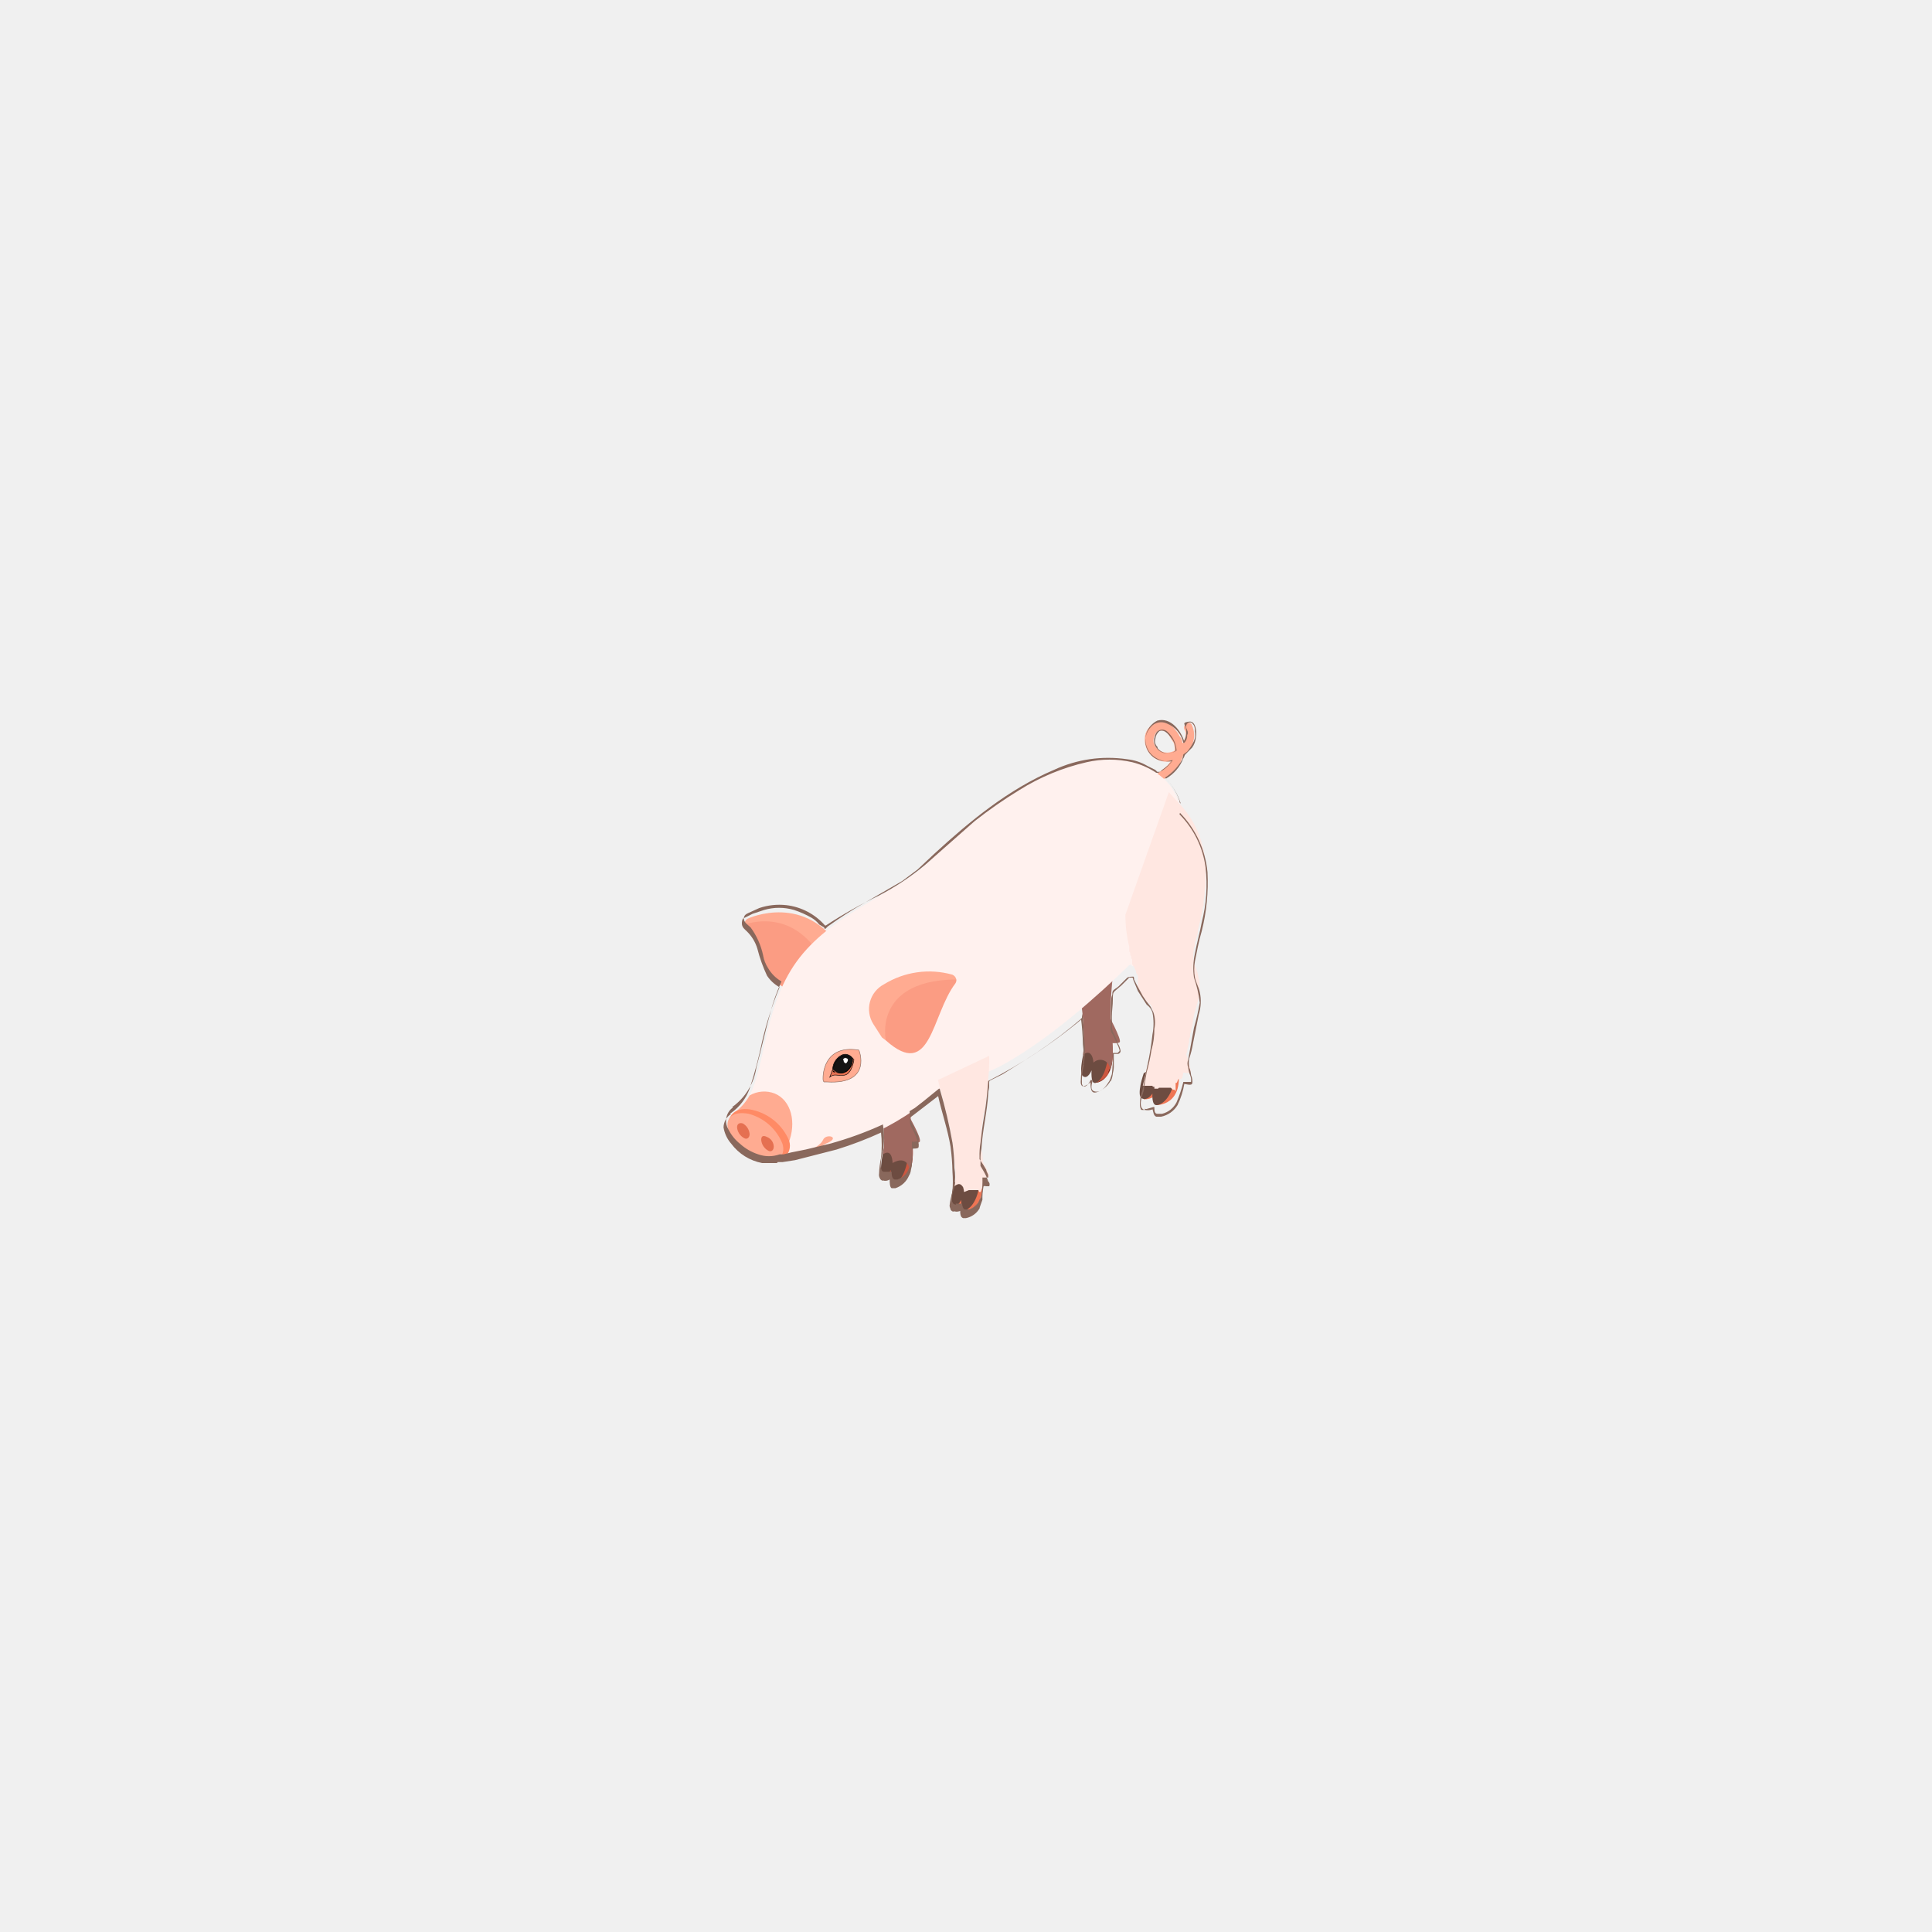
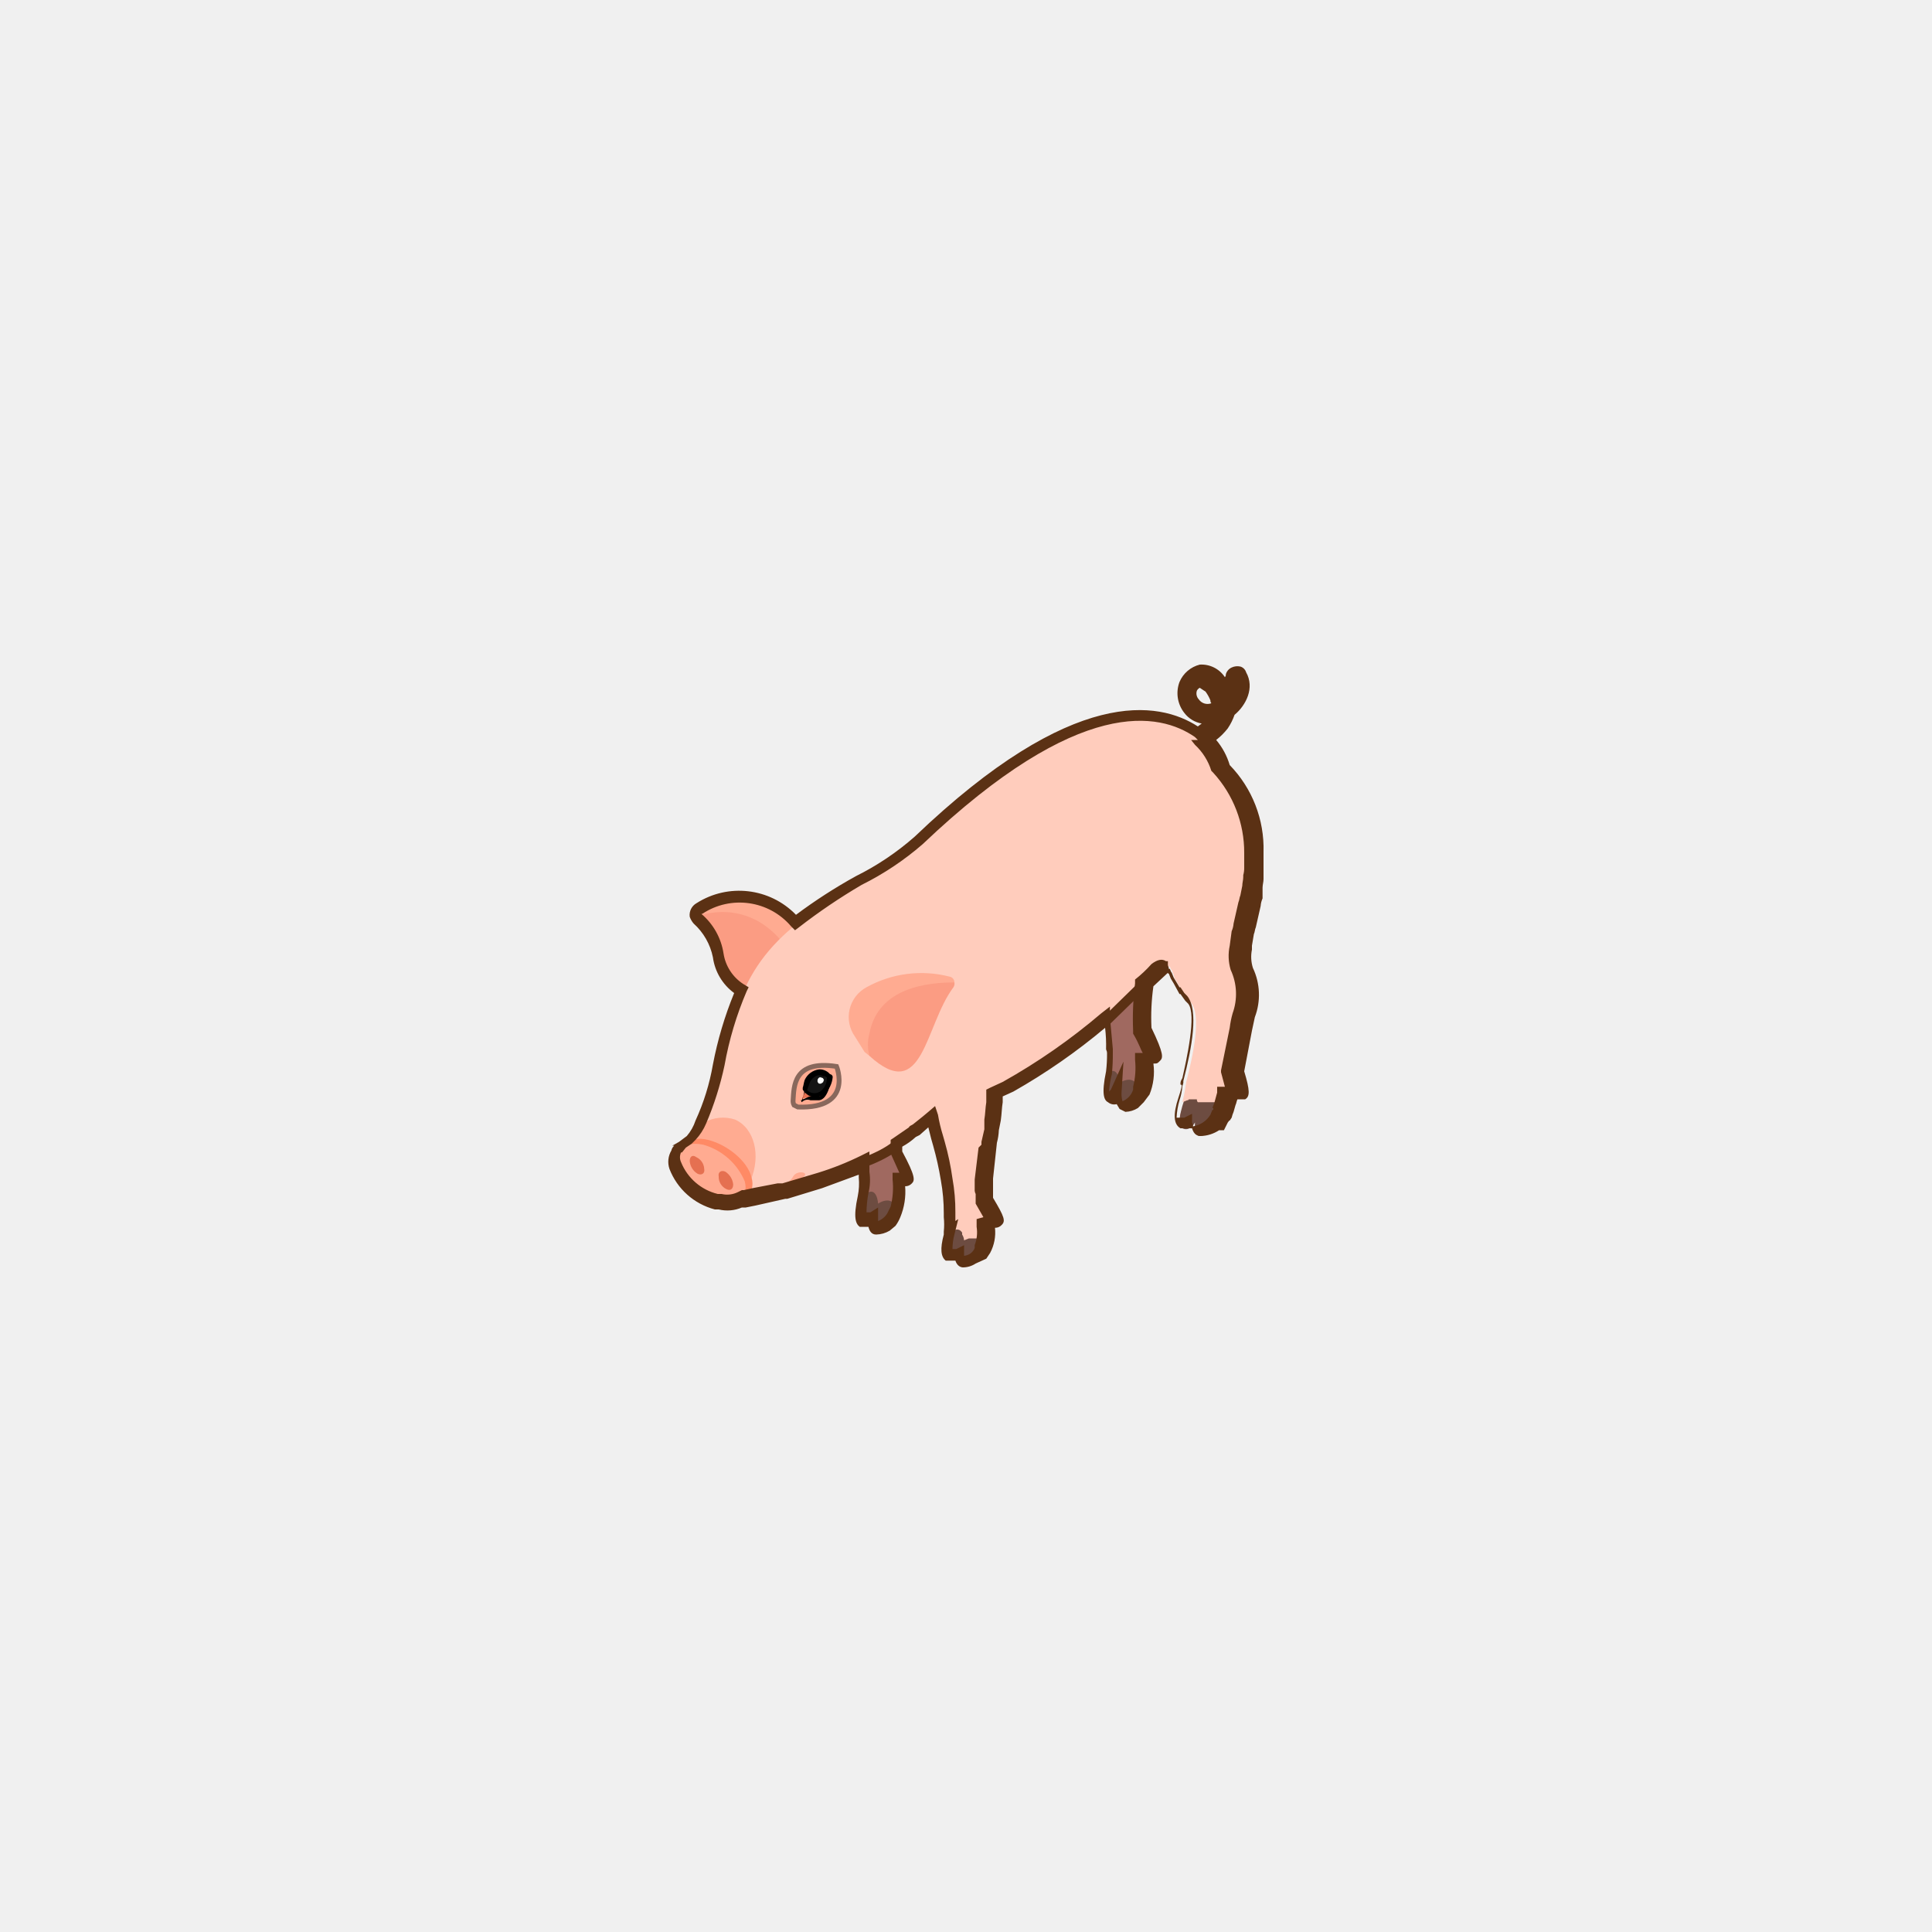
<svg xmlns="http://www.w3.org/2000/svg" viewBox="0 0 200 200">
  <defs>
-     <style>.cls-1{isolation:isolate;}.cls-2{fill:#cc5740;}.cls-3{fill:#a06960;}.cls-4{fill:#6d4c41;}.cls-11,.cls-5{fill:#ffab91;}.cls-6{fill:#fbe9e7;mix-blend-mode:multiply;}.cls-7{fill:#ef7554;}.cls-8{fill:#ffe7e1;}.cls-9{fill:#fff1ee;}.cls-10{fill:#ff8a65;}.cls-11{stroke:#89685c;}.cls-11,.cls-13,.cls-15{stroke-miterlimit:10;stroke-width:0.05px;}.cls-12,.cls-13{fill:#e57051;}.cls-13,.cls-15{stroke:#000;}.cls-14{fill:#141414;}.cls-15{fill:#fff;}.cls-16{fill:#89685c;}</style>
+     <style>.cls-1{isolation:isolate;}.cls-2{fill:#cc5740;}.cls-3{fill:#a06960;}.cls-4{fill:#6d4c41;}.cls-11,.cls-5{fill:#ffab91;}.cls-6{fill:#fbe9e7;mix-blend-mode:multiply;}.cls-7{fill:#ef7554;}.cls-8{fill:#ffe7e1;}.cls-9{fill:#ffccbc;}.cls-10{fill:#ff8a65;}.cls-11{stroke:#89685c;stroke-width:0.5px;}.cls-11,.cls-14,.cls-16{stroke-miterlimit:10;}.cls-12{fill:#e57051;}.cls-13{fill:#141414;}.cls-14{fill:#fff;stroke:#000;stroke-width:0.05px;}.cls-15{fill:#5b3114;}.cls-16{fill:none;stroke:#5b3114;}</style>
  </defs>
  <g class="cls-1">
    <g id="Pig_01">
-       <path class="cls-2" d="M91.6,121.8s.9.1,1.4-1.2S91.2,119,91.6,121.8Z" />
-       <path d="M91.6,121.8l.7-.2a1.6,1.6,0,0,0,.6-.8,1.4,1.4,0,0,0,.2-.6c-.1-.3-.2-.5-.5-.6a.9.9,0,0,0-.8.4,2.5,2.5,0,0,0-.3,1.5.4.4,0,0,0,.1.3h0a2.5,2.5,0,0,1,.2-1.7.9.9,0,0,1,.7-.5.5.5,0,0,1,.5.5c.1.1,0,.3,0,.5a2.2,2.2,0,0,1-.5.8l-.6.3Z" />
-       <path class="cls-3" d="M93.7,118.2s1.2.3,1.5,0-1.3-3-1.3-3Z" />
-       <path class="cls-2" d="M92.6,122.4s2.4.1,1.8-4.4S92.6,122.4,92.6,122.4Z" />
-       <path d="M92.6,122.4c.4.1.9-.3,1.2-.6a3.1,3.1,0,0,0,.6-1.6,8.2,8.2,0,0,0-.1-2.7c0-.2-.1-.7-.3-.8s-.3.3-.4.4l-.3,1.3a8.5,8.5,0,0,0-.4,1.7l-.3,2.3h0a24.4,24.4,0,0,1,.9-4.7,1.4,1.4,0,0,1,.3-.9c.2-.2.4.2.4.4a5.8,5.8,0,0,1,.2,2.3,4.5,4.5,0,0,1-.4,2,1.7,1.7,0,0,1-1.4.9Z" />
-       <path class="cls-4" d="M91.5,118.9s-.6,2.5-.1,2.8.8-.6.8-.6,0,1.3.4,1.3,1.2-.6,1.5-3.3S91.5,118.9,91.5,118.9Z" />
-       <path class="cls-3" d="M94.9,100.7l-5.6,2c.2,6.4,2,8.2,2.2,14.8a7.5,7.5,0,0,1-.1,2c1-.7,1,.9,1,.9s1.5-1,1.8.8c0,0,.6-1,.1-4.5a33.4,33.4,0,0,1,.5-7.3A33.4,33.4,0,0,0,94.9,100.7Z" />
-       <path class="cls-3" d="M114.4,107.9s1.2.2,1.5,0-1.3-3.1-1.3-3.1Z" />
-       <path class="cls-2" d="M113.3,112.1s2.4.1,1.8-4.4S113.3,112.1,113.3,112.1Z" />
-       <path d="M113.3,112.1a1.5,1.5,0,0,0,1.2-.7,2.8,2.8,0,0,0,.6-1.5,8.1,8.1,0,0,0-.1-2.7c0-.2-.1-.8-.3-.8s-.3.3-.4.4L114,108a10.5,10.5,0,0,0-.4,1.7l-.3,2.4h0a27,27,0,0,1,.9-4.8,1.3,1.3,0,0,1,.3-.8c.2-.2.4.2.4.3a9.9,9.9,0,0,1,.3,2.4,5.9,5.9,0,0,1-.5,1.9,1.8,1.8,0,0,1-1.4,1Z" />
-       <path class="cls-4" d="M112.3,108.5s-.7,2.5-.2,2.9.9-.6.9-.6-.1,1.3.3,1.3,1.2-.6,1.5-3.3S112.3,108.5,112.3,108.5Z" />
-       <path class="cls-3" d="M115.7,90.3l-5.7,2c.2,6.4,2,8.2,2.2,14.9a7.5,7.5,0,0,1-.1,2c1-.8,1.1.8,1.1.8a1,1,0,0,1,1.7.8s.6-1,.1-4.5a32.2,32.2,0,0,1,.5-7.2A37.1,37.1,0,0,0,115.7,90.3Z" />
-       <path class="cls-5" d="M87.1,98.3l-1.3,2.6-1.3,2.7c-7.6-2.3-3.9-4.5-7.2-7.6l-.2-.3c-.1-.2.1-.5.3-.6S83.4,92.4,87.1,98.3Z" />
-       <path class="cls-6" d="M85.8,100.9l-1.3,2.7c-7.6-2.3-3.9-4.5-7.2-7.6l-.2-.3c1.2-.4,5.3-1.3,8.1,3.7A7.7,7.7,0,0,1,85.8,100.9Z" />
-       <path class="cls-7" d="M98.9,124.8a1.5,1.5,0,0,0,1.4-1C100.7,122.7,98.5,122.5,98.9,124.8Z" />
-       <path d="M98.9,124.8l.7-.2a1.3,1.3,0,0,0,.6-.7.4.4,0,0,0,.1-.5.4.4,0,0,0-.4-.4,1.1,1.1,0,0,0-.8.3,1.7,1.7,0,0,0-.3,1.2.4.4,0,0,0,.1.3h0a1.7,1.7,0,0,1,.2-1.4.8.8,0,0,1,.7-.4.5.5,0,0,1,.5.4v.4l-.5.7a1.6,1.6,0,0,1-.9.3Z" />
-       <path class="cls-8" d="M101,121.9s1.2.1,1.4-.1-1.2-2.4-1.2-2.4Z" />
-       <path class="cls-7" d="M99.8,125.3s2.4.1,1.8-3.6S99.8,125.3,99.8,125.3Z" />
-       <path d="M99.8,125.3a1.7,1.7,0,0,0,1.2-.5c.9-.8.8-2.3.6-3.4s-.1-.6-.3-.7-.3.1-.4.2a4.2,4.2,0,0,0-.4,1l-.3,1.4c-.1.7-.3,1.3-.4,2h.1a7.7,7.7,0,0,1,.2-1.5l.6-2.4c.1-.2.2-.6.4-.7s.3.3.4.4a6.5,6.5,0,0,1,.2,2,2.7,2.7,0,0,1-.5,1.5,1.7,1.7,0,0,1-1.4.7Z" />
-       <path class="cls-5" d="M123.4,75.1c-.1-.3-.3-.3-.6-.2a.5.5,0,0,0-.2.6c.3.4.1.9-.1,1.4h-.1a1.1,1.1,0,0,0-.3-.7,2.1,2.1,0,0,0-.4-.6,1.9,1.9,0,0,0-1.7-.9,1.9,1.9,0,0,0-1.4,1.2A2.3,2.3,0,0,0,119,78a2.2,2.2,0,0,0,2.2.8l-.3.4a7.9,7.9,0,0,1-3,1.8.7.7,0,0,0-.3.6.5.5,0,0,0,.5.3h.1a9.8,9.8,0,0,0,3.7-2.5,3.1,3.1,0,0,0,.5-1c0-.1,0-.1.1-.2A2.5,2.5,0,0,0,123.4,75.1Zm-3.7,2.3a1.1,1.1,0,0,1-.2-1.2c.1-.3.3-.6.6-.6h.1a1,1,0,0,1,.8.5l.5.8a2.2,2.2,0,0,1,.1.8A1.5,1.5,0,0,1,119.7,77.4Z" />
-       <path class="cls-4" d="M98.8,122.4s-.6,2-.1,2.3.8-.5.8-.5,0,1.1.3,1.1,1.3-.5,1.6-2.7S98.8,122.4,98.8,122.4Z" />
-       <path class="cls-9" d="M121.7,93c-1.4,4.2-4.3,7.3-4.5,7s-.4,0-.6.2c-2.7,2.6-7.9,7.4-13.1,10.2l-1.3.6-1.7.7c-2.1.8-1.6-.1-2.9.9l-.3.3-.8.6-.6.5-.3.2a26.9,26.9,0,0,1-7.9,4.2l-3.1.8-3.3.7h-.4l-.2-.2L76,115.2a5.7,5.7,0,0,0,1.6-1.8c1.7-3.3,1.5-9.6,5.2-14.3s9.9-6.6,13.3-9.8c16.2-15.7,22.9-9.8,24-9a5.6,5.6,0,0,1,2,3A19.1,19.1,0,0,1,121.7,93Z" />
-       <path class="cls-5" d="M85.7,118.3a2.1,2.1,0,0,0-1.1.9l-3.3.7c2-.4,3.6-1.2,3.9-1.9S87,117.7,85.7,118.3Z" />
-       <path class="cls-5" d="M81.6,118.4l-.9,1.4L76,115.2a5.7,5.7,0,0,0,1.6-1.8,3,3,0,0,1,2.6-.2C81.9,113.9,82.5,116.2,81.6,118.4Z" />
-       <path class="cls-10" d="M81.7,118.1c.4,1.4-.9,2.5-2.5,2.1a5.4,5.4,0,0,1-3.7-3.3c-.4-1.5.8-2.4,2.4-2A5.4,5.4,0,0,1,81.7,118.1Z" />
-       <path class="cls-5" d="M81,118.4c.4,1.3-.6,2.1-2.1,1.7a5.2,5.2,0,0,1-3.5-3.1c-.4-1.3.5-2,2.1-1.7A5.2,5.2,0,0,1,81,118.4Z" />
-       <path class="cls-11" d="M85.6,112h-.3c-.1-.1-.1-.2-.1-.4s0-3.5,3.7-2.9C88.9,108.6,90.4,112.3,85.6,112Z" />
-       <path class="cls-12" d="M77.6,117.4c0,.4-.3.6-.6.4a1.4,1.4,0,0,1-.7-1.1c0-.4.3-.5.6-.4A1.4,1.4,0,0,1,77.6,117.4Z" />
-       <path class="cls-12" d="M80.1,118.7c0,.4-.3.6-.6.4a1.4,1.4,0,0,1-.7-1.1q0-.6.6-.3A1.1,1.1,0,0,1,80.1,118.7Z" />
-       <path class="cls-13" d="M88.4,109.7s-.2,1.5-1,1.6-1-.2-1.5.2l.3-.8a1.7,1.7,0,0,1,.8-1.4C87.6,108.9,88.1,109.3,88.4,109.7Z" />
-       <path class="cls-14" d="M88.3,109.6c-.1.8-.5,1.4-1.1,1.5a1.3,1.3,0,0,1-1-.4,1.7,1.7,0,0,1,.8-1.4A.9.9,0,0,1,88.3,109.6Z" />
-       <path d="M88.3,109.6a2.2,2.2,0,0,1-.5,1.1,1.1,1.1,0,0,1-1.1.3h-.4c-.1-.1-.1-.1-.1-.2s.1-.3.2-.5a1.2,1.2,0,0,1,.9-.9,1,1,0,0,1,1,.4h0a1.1,1.1,0,0,0-.9-.5,1.3,1.3,0,0,0-1,.9,1.4,1.4,0,0,0-.2.6h0l.3.2a1.3,1.3,0,0,0,1.2-.1,1.6,1.6,0,0,0,.6-1.3Z" />
-       <path class="cls-15" d="M87.8,109.7a.5.5,0,0,1-.2.4.3.3,0,0,1-.3-.3c-.1-.1,0-.3.2-.3S87.8,109.6,87.8,109.7Z" />
-       <path class="cls-5" d="M99,101.4a.6.6,0,0,1-.1.4c-2.5,3.3-2.5,10.1-7.2,5.9l-.4-.3-.9-1.4a2.9,2.9,0,0,1,1.1-4.1,8.9,8.9,0,0,1,7.1-1A.7.7,0,0,1,99,101.4Z" />
-       <path class="cls-6" d="M99,101.4a.6.6,0,0,1-.1.4c-2.5,3.3-2.5,10.1-7.2,5.9a6,6,0,0,1,0-1.9C92.5,101.8,96.9,101.4,99,101.4Z" />
-       <path class="cls-8" d="M102.4,109.3a20.1,20.1,0,0,1-.1,2.4,7.6,7.6,0,0,1-.1,1.5v.2h0a.4.4,0,0,0-.1.3v.3c-.1.3-.1.7-.2,1v.2h-.1v.5c-.1.1-.1.2-.1.4a.9.9,0,0,1-.1.5h0v.2h0v.8h0v.5h0v.6h0v.2h0v.3a.4.4,0,0,1,.1.3c0,.5.1.8.1,1.1v.6h0v.2a3.1,3.1,0,0,1-.3,2h-.1c-.1-.1-.1-.1-.1-.2h-1l-.5.2a1.8,1.8,0,0,0-.1-.5h0c-.2-.3-.4-.5-.9-.1h0a5.4,5.4,0,0,0,.1-1.7c-.1-1.1-.2-2-.3-2.8a20.5,20.5,0,0,0-.7-3.1c-.2-1.1-.5-2.2-.8-3.4" />
-       <path class="cls-7" d="M118.4,113.8a1.9,1.9,0,0,0,1.8-1.1C120.8,111.4,117.9,111.2,118.4,113.8Z" />
-       <path class="cls-8" d="M121.5,110.8a6.5,6.5,0,0,0,1.7.3c.3-.2-.8-3.1-.8-3.1Z" />
-       <path class="cls-7" d="M119.7,114.4s3,.1,2.2-4.1S119.7,114.4,119.7,114.4Z" />
-       <path class="cls-4" d="M118.4,111.1s-.8,2.3-.2,2.6,1.1-.5,1.1-.5-.1,1.2.4,1.2,1.6-.6,2-3.1S118.4,111.1,118.4,111.1Z" />
-       <path class="cls-8" d="M121,82l.8.9a10,10,0,0,1,3,7.5v.5h0v.8c0,.2-.1.4-.1.6v.2c0,.3-.1.5-.1.8h0v.4a.3.3,0,0,1-.1.2v.2c0,.2-.1.4-.1.6a.8.8,0,0,0-.1.4l-.3,1.2v.2a6.4,6.4,0,0,1-.2.7h0a.4.4,0,0,1-.1.3h0V98h-.1v.2a3.5,3.5,0,0,0,.1,1.8,5.5,5.5,0,0,1,.2,4h0l-.3,1.1h0c-.1.4-.1.8-.2,1.2a.9.9,0,0,0-.1.5c0,.1-.1.1-.1.2v.3c0,.1-.1.2-.1.3v.3c-.1.2-.1.5-.2.8v.2a.4.4,0,0,0-.1.3c-.1.3-.1.7-.2,1v.3c-.1.4-.1.7-.2,1s-.1.1-.1.2H122c-.1.1-.1.3-.2.4h-.1V113h0c0-.1-.1-.1-.1-.2h-.2l-.2-.2h-1.1c-.1,0-.2,0-.2.1h-.4v-.2h-.1a.1.1,0,0,1-.1-.1h-1l.4-1.7c.5-2.2,1.2-5.7.4-6.7l-.2-.2h-.1l-.3-.5h-.1a4.1,4.1,0,0,1-.5-.9c0-.1-.1-.1-.1-.2V101l-.2-.3v-.2c-.1-.1-.1-.2-.2-.4h0l-.2-.3v-.4h0c0-.1,0-.1-.1-.2v-.2h0a.4.4,0,0,1-.1-.3c0-.1,0-.1-.1-.2V98h0a13.5,13.5,0,0,1-.4-3.3" />
-       <path class="cls-16" d="M122.2,83.1a6.4,6.4,0,0,0-1.5-2.5h0a4.1,4.1,0,0,0,1.8-2.1c.1-.1.1-.3.2-.4l.2-.2.5-.5a2.1,2.1,0,0,0,.4-1.1c.1-.5,0-1.7-.7-1.6s-.5.2-.4.5.1.4.1.7a1.6,1.6,0,0,1-.3.9h.1c-.3-1.1-1.4-2.6-2.8-2.2a2.2,2.2,0,0,0-.6,3.5,2.6,2.6,0,0,0,2.2.7h-.1a4.3,4.3,0,0,1-1,.9l-.2.2h-.3l-.2-.2-.8-.4a5.2,5.2,0,0,0-2.1-.7,13.3,13.3,0,0,0-7.6,1.1c-4.7,2-8.7,5.3-12.4,8.7L95,90l-1.6,1.2-3.8,2.2a42.5,42.5,0,0,0-3.9,2.5l-.2.2c-.1.1-.1.1-.2-.1l-.5-.3A2.7,2.7,0,0,0,84,95a9.8,9.8,0,0,0-1.8-.8,5.5,5.5,0,0,0-3.1,0l-1.2.4-1,.5a1.1,1.1,0,0,0-.1.5c0,.4.3.6.5.8a4.2,4.2,0,0,1,1.1,1.8,15.7,15.7,0,0,0,1,2.8,3.7,3.7,0,0,0,1.3,1.2h0a36.5,36.5,0,0,0-1.8,5.6,44.3,44.3,0,0,1-1.3,4.9,5.3,5.3,0,0,1-1.9,2.5.1.1,0,0,0-.1.1h.1a1.7,1.7,0,0,0-.8,1.4,3.4,3.4,0,0,0,.8,1.7,5.2,5.2,0,0,0,3.2,2h1.4c.1,0,.2,0,.2-.1H81l1.3-.2,4.3-1.1a38,38,0,0,0,4.7-1.8h-.1a12.2,12.2,0,0,1,0,2.7h0a8.8,8.8,0,0,0-.2,1.6.7.7,0,0,0,.1.5c0,.1.3.3.3.2h0a.8.8,0,0,0,.7-.1h0c0,.3,0,.8.2.9h.4a2.3,2.3,0,0,0,1.4-1.3h0a1.4,1.4,0,0,0,.2-.6,3.1,3.1,0,0,0,.1-1v-.9c0-.2,0-.3.2-.3s.5,0,.5-.2a1.1,1.1,0,0,0-.2-.8,5.4,5.4,0,0,0-.5-1.1,1.4,1.4,0,0,1-.2-.6v-.5l.4-.3,2.6-2h-.1c.4,1.8,1,3.5,1.3,5.3a22.8,22.8,0,0,1,.2,2.6,13.3,13.3,0,0,1,0,2c-.1.1,0,.1,0,.1h0a7,7,0,0,0-.3,1.4c0,.2.1.3.1.4s.3.3.3.2h.1a.9.9,0,0,0,.7-.1h-.1c0,.3,0,.7.3.8h.3a2.1,2.1,0,0,0,1.4-1h-.1s.1.1.1,0,.2-.6.3-.9a6.2,6.2,0,0,1,.1-1.3c0-.2.2-.1.3-.1h.3a.4.4,0,0,0-.1-.5,5.4,5.4,0,0,0-.5-1.1l-.3-.5v-.6a4.9,4.9,0,0,1,.1-1.2c.1-1.9.6-3.8.7-5.7,0-.3.1-.5.1-.8v-.3c0-.2,0-.2.2-.3l1.2-.6,2.7-1.7a53.4,53.4,0,0,0,5.6-4.1h-.2a24.5,24.5,0,0,1,.2,2.7,7.4,7.4,0,0,1,0,2.1h0a5.9,5.9,0,0,0-.2,1.3c0,.3-.1.7.1.9s.9-.3,1.1-.6h-.2c0,.3-.1,1.3.4,1.3s1.4-.6,1.7-1.3h-.1a.1.1,0,0,0,.1.1,2.4,2.4,0,0,0,.2-.8,2.8,2.8,0,0,0,.1-.9v-1.1h.4a.3.3,0,0,0,.3-.3,1.9,1.9,0,0,0-.3-.8,6.1,6.1,0,0,0-.5-1.2,2.2,2.2,0,0,1-.1-.8v-.8c0-.6.1-1.1.1-1.7s0-.7.2-.9l.7-.6.5-.5.3-.3h.3c.1,0,.1.2.1.2l.5,1.2.9,1.4a1.6,1.6,0,0,1,.6.8,5.9,5.9,0,0,1,0,2.3,28.7,28.7,0,0,1-.5,3.1c-.2.8-.3,1.7-.5,2.5s0,.1.1.1h-.1a4,4,0,0,0-.3,1.5,1.1,1.1,0,0,0,.1.5.1.1,0,0,0,.1.1h.3a1.4,1.4,0,0,0,.9-.1h-.1c.1.3.1.7.4.8h.5a2.6,2.6,0,0,0,1.7-1.2h0a8.1,8.1,0,0,0,.7-2.2h-.1c.2,0,.8.2.9,0s0-.7-.1-.9a2.4,2.4,0,0,0-.2-.8,2.7,2.7,0,0,1,0-.9,9.4,9.4,0,0,0,.4-1.6l.6-3a4.5,4.5,0,0,0,.1-2.3c-.1-.5-.4-1-.5-1.5a4.9,4.9,0,0,1,0-1.7c.2-1,.4-2.1.7-3.1a20.7,20.7,0,0,0,.6-6.1,10.1,10.1,0,0,0-2.8-6.1c0-.1-.1,0-.1.1a9.6,9.6,0,0,1,2.7,5.5,15.7,15.7,0,0,1-.4,5.7c-.2,1.1-.5,2.1-.7,3.2a7,7,0,0,0-.1,2.5,12.2,12.2,0,0,1,.6,2.6,24.4,24.4,0,0,1-.6,2.6l-.6,3.3a1.1,1.1,0,0,0,0,.8,3.1,3.1,0,0,0,.2.8,1.5,1.5,0,0,1,.1.7h-.8a12.9,12.9,0,0,1-.7,2.1h0a2.3,2.3,0,0,1-1.5,1.2h-.5c-.3,0-.3-.4-.3-.7h-.1l-.7.2h-.1c-.1,0-.1-.1-.1.1h0c-.8-.2-.2-1.6-.1-2s0-.1-.1-.1h.1l.3-1.8a18.9,18.9,0,0,0,.5-2.3,7.8,7.8,0,0,0,.3-2.2,3.3,3.3,0,0,0-.1-1.7l-.3-.6a10.5,10.5,0,0,1-.8-1.1l-.6-1.1-.3-.6c0-.1,0-.3-.1-.3s-.4,0-.6.1l-.9.9c-.2.2-.5.3-.6.5s0,.3-.1.5-.1,1-.1,1.4v1.5c0,.2-.1.5,0,.7a.8.8,0,0,0,.2.4l.6,1.3c0,.1.1.2.1.4l-.2.2h-.5a16.2,16.2,0,0,1-.1,2.2l-.2.6h0c-.3.5-.8,1.3-1.5,1.2s-.3-.9-.3-1.2h-.2c-.1.3-.7,1.1-.9.4a6.2,6.2,0,0,1,.2-1.9.1.1,0,0,0-.1-.1h.1a13.4,13.4,0,0,0,.1-2c-.1-.9-.1-1.9-.2-2.8s-.1-.1-.1,0a48.4,48.4,0,0,1-9.7,6.5h0c-.1,1.2-.2,2.4-.4,3.5s-.3,2-.4,2.9a7.6,7.6,0,0,0-.1,1.5V120l.4.6.3.5c0,.2.2.4.2.6v.2h-.6a10.3,10.3,0,0,1-.1,1.8.8.8,0,0,1-.2.5h0a1.6,1.6,0,0,1-1.1,1h-.4c-.2,0-.3-.4-.3-.6h-.6c-.1,0-.1,0,0,.1h-.1c-.7-.1-.2-1.5-.1-1.8s0-.1-.1-.1h.1a6,6,0,0,0,0-1.9,21.1,21.1,0,0,0-.2-2.6,49,49,0,0,0-1.3-5.5c0-.1,0-.1-.1-.1l-1.6,1.3-.9.7-.5.3c-.1.1,0,.2,0,.3v.5c0,.1.1.2.1.3a3.6,3.6,0,0,1,.4.9,2,2,0,0,1,.4.8v.2c-.1.2-.5.2-.6.2h-.1a17.7,17.7,0,0,1-.1,2.3c-.1.1-.1.4-.2.5h.1a.1.1,0,0,0-.1-.1,1.8,1.8,0,0,1-1.2,1.2h-.3c-.3-.1-.3-.6-.3-.8h-.8c-.6,0-.2-1.8-.1-2.1h0a8.8,8.8,0,0,0,0-2.8h0a36.2,36.2,0,0,1-5.5,2l-2.5.6-1.5.3-.8.2h-.4a3.3,3.3,0,0,1-2.2,0,5.2,5.2,0,0,1-1.9-1.1,4.4,4.4,0,0,1-1.2-1.5,1.7,1.7,0,0,1,.4-2.2c.1,0,.1,0,0-.1h0a6.1,6.1,0,0,0,2.5-4.1c.5-1.8.9-3.7,1.4-5.5a19.6,19.6,0,0,1,1.2-3.4h0a3.8,3.8,0,0,1-1.4-1.4,3.5,3.5,0,0,1-.5-1.3,7.6,7.6,0,0,0-1.3-2.9c-.2-.2-.7-.5-.7-.9s.3-.5.5-.6l1.1-.5a6.5,6.5,0,0,1,2.8-.3,6.3,6.3,0,0,1,4,2.1h.1A48.3,48.3,0,0,1,91,92.7a26.7,26.7,0,0,0,4.8-3.2l5.1-4.5a47.3,47.3,0,0,1,4.6-3.2,22.6,22.6,0,0,1,7-2.9,10.6,10.6,0,0,1,4.7,0,8,8,0,0,1,2.5,1.1h.2a3.7,3.7,0,0,0,1.5-1.3h-.1a2.1,2.1,0,0,1-2.2-3.4,1.4,1.4,0,0,1,1.7-.4,2.8,2.8,0,0,1,1.7,2h.1a1.1,1.1,0,0,0,.3-.8.5.5,0,0,0,0-.5c0-.1-.2-.3-.1-.5a.4.4,0,0,1,.5-.3c.1,0,.2.2.3.3a1.3,1.3,0,0,1,.1.6,1.7,1.7,0,0,1-.2,1.2,4.7,4.7,0,0,1-.6.9l-.4.3a4.3,4.3,0,0,0-.1.5,5.5,5.5,0,0,1-1.8,1.9h0a6.1,6.1,0,0,1,1.5,2.4C122.1,83.2,122.3,83.2,122.2,83.1Z" />
-       <path class="cls-16" d="M119.8,77.3a.8.8,0,0,1-.2-.8,1.2,1.2,0,0,1,.4-.8c.6-.3,1.1.5,1.4.9a2,2,0,0,1,.3,1.1h0a1.1,1.1,0,0,1-.8.3,1.4,1.4,0,0,1-1.1-.6h-.1a1.4,1.4,0,0,0,1.2.6,1.6,1.6,0,0,0,.9-.3h0a2.9,2.9,0,0,0-1-2,.8.8,0,0,0-.8-.1c-.3.1-.4.4-.5.8a1.2,1.2,0,0,0,.2,1C119.8,77.5,119.9,77.4,119.8,77.3Z" />
+       <path class="cls-2" d="M89.8,126.3s1.1.2,1.7-1.4S89.3,123,89.8,126.3Z" />
+       <path d="M89.8,126.3a1.3,1.3,0,0,0,.9-.2,1.7,1.7,0,0,0,.7-1,1.9,1.9,0,0,0,.2-.7.7.7,0,0,0-.6-.7c-.3-.1-.7.2-.9.4a2.5,2.5,0,0,0-.3,1.9v.3h0a3.5,3.5,0,0,1,.2-2,1.1,1.1,0,0,1,.9-.6.9.9,0,0,1,.7.6,1.3,1.3,0,0,1-.1.6,2.7,2.7,0,0,1-.6,1l-.7.4Z" />
+       <path class="cls-3" d="M92.4,122s1.5.3,1.7,0-1.5-3.7-1.5-3.7Z" />
+       <path class="cls-2" d="M91,127.1s2.9.1,2.2-5.3S91,127.1,91,127.1Z" />
+       <path d="M91,127.1a1.8,1.8,0,0,0,1.5-.8,3.3,3.3,0,0,0,.8-1.9,11.5,11.5,0,0,0-.2-3.2c0-.2-.1-.9-.4-1s-.3.4-.4.5a8.3,8.3,0,0,0-.4,1.5,17.7,17.7,0,0,0-.4,2,29.3,29.3,0,0,0-.5,2.9h0a52.2,52.2,0,0,1,1.1-5.7,3.6,3.6,0,0,1,.4-1.1c.3-.2.4.3.5.5a13.3,13.3,0,0,1,.3,2.8,4.1,4.1,0,0,1-.6,2.4,2,2,0,0,1-1.7,1.1Z" />
+       <path class="cls-4" d="M89.8,122.8s-.8,3-.2,3.4,1-.7,1-.7,0,1.6.4,1.6,1.5-.7,1.9-4S89.8,122.8,89.8,122.8Z" />
+       <path class="cls-3" d="M93.9,100.8l-6.8,2.4c.2,7.8,2.4,10,2.6,18a10.8,10.8,0,0,1-.1,2.4c1.2-.9,1.3,1,1.3,1s1.7-1.2,2,1c0,0,.8-1.2.3-5.5a30.7,30.7,0,0,1,.6-8.7A49.7,49.7,0,0,0,93.9,100.8Z" />
+       <path class="cls-3" d="M117.5,109.5s1.4.3,1.7,0-1.6-3.7-1.6-3.7Z" />
+       <path class="cls-2" d="M116,114.6s2.9.1,2.2-5.3S116,114.6,116,114.6Z" />
+       <path d="M116,114.6a2.5,2.5,0,0,0,1.6-.8,4,4,0,0,0,.7-1.9,11.3,11.3,0,0,0-.2-3.2c0-.2-.1-.9-.4-1s-.3.3-.4.5a8.3,8.3,0,0,0-.4,1.5,14.2,14.2,0,0,0-.4,2,29.3,29.3,0,0,0-.5,2.9h0a52.2,52.2,0,0,1,1.1-5.7,2.2,2.2,0,0,1,.5-1.1c.2-.2.4.3.4.4a9.6,9.6,0,0,1,.3,2.9,4.9,4.9,0,0,1-.5,2.4,2.2,2.2,0,0,1-1.8,1.1Z" />
+       <path class="cls-4" d="M114.8,110.3s-.8,3-.2,3.4,1.1-.7,1.1-.7-.1,1.6.3,1.6,1.6-.7,1.9-4S114.8,110.3,114.8,110.3Z" />
+       <path class="cls-3" d="M118.9,88.3l-6.8,2.4c.2,7.8,2.4,10,2.6,18a10.8,10.8,0,0,1-.1,2.4c1.2-.9,1.3,1,1.3,1s1.7-1.2,2.1,1c0,0,.7-1.2.2-5.5a30.7,30.7,0,0,1,.6-8.7A43.1,43.1,0,0,0,118.9,88.3Z" />
+       <path class="cls-5" d="M84.5,97.9l-1.6,3.2-1.6,3.3c-9.2-2.8-4.8-5.5-8.7-9.2a.7.7,0,0,1,.1-1.1C74.6,92.9,80,90.8,84.5,97.9Z" />
+       <path class="cls-6" d="M82.9,101.1l-1.6,3.3c-9.2-2.8-4.8-5.5-8.7-9.2a.5.5,0,0,1-.2-.4c1.4-.5,6.4-1.5,9.8,4.5A10.8,10.8,0,0,1,82.9,101.1Z" />
+       <path class="cls-7" d="M98.6,129.9a1.6,1.6,0,0,0,1.7-1.1C100.9,127.4,98.1,127.2,98.6,129.9Z" />
+       <path d="M98.6,129.9a1.2,1.2,0,0,0,1-.2,1.6,1.6,0,0,0,.6-.8,1.4,1.4,0,0,0,.2-.6c0-.3-.3-.4-.6-.5a1.2,1.2,0,0,0-.9.4,1.9,1.9,0,0,0-.3,1.5v.2h0a1.9,1.9,0,0,1,.3-1.6.9.9,0,0,1,.8-.5.8.8,0,0,1,.7.4.7.7,0,0,1-.1.5,1.8,1.8,0,0,1-.6.9,1.4,1.4,0,0,1-1.1.3Z" />
+       <path class="cls-8" d="M101.2,126.4a4.8,4.8,0,0,0,1.7,0c.2-.2-1.5-3-1.5-3Z" />
+       <path class="cls-7" d="M99.8,130.6s2.9.1,2.2-4.4S99.8,130.6,99.8,130.6Z" />
+       <path d="M99.8,130.6a2.8,2.8,0,0,0,1.5-.6c1-1,.9-2.8.6-4.1s-.1-.8-.4-.9-.3.2-.4.3a5.6,5.6,0,0,0-.4,1.2,8.5,8.5,0,0,0-.4,1.7,20.5,20.5,0,0,0-.5,2.4h0a11.6,11.6,0,0,1,.4-1.8c.2-1,.4-2,.7-3a3,3,0,0,1,.4-.8c.3-.2.4.4.5.5a6.5,6.5,0,0,1,.2,2.4,2.7,2.7,0,0,1-.5,1.8,2.4,2.4,0,0,1-1.7.9Z" />
+       <path class="cls-5" d="M128.3,69.9a.5.5,0,0,0-.7-.3.7.7,0,0,0-.3.8,1.4,1.4,0,0,1-.2,1.6h0a3.6,3.6,0,0,0-.4-.9l-.4-.7a2.5,2.5,0,0,0-2.2-1.1,2.2,2.2,0,0,0-1.6,1.4,2.7,2.7,0,0,0,.4,2.6,2.9,2.9,0,0,0,2.7,1l-.4.5a9.5,9.5,0,0,1-3.6,2.2.6.6,0,0,0-.3.7.5.5,0,0,0,.5.3h.2a10.9,10.9,0,0,0,4.4-3,7.5,7.5,0,0,0,.7-1.2v-.2A3.1,3.1,0,0,0,128.3,69.9Zm-4.5,2.8a1.6,1.6,0,0,1-.3-1.5,1.3,1.3,0,0,1,.8-.7h.1a1.3,1.3,0,0,1,1,.7,2.4,2.4,0,0,1,.6.9,2.8,2.8,0,0,1,.1.9A1.6,1.6,0,0,1,123.8,72.7Z" />
+       <path class="cls-4" d="M98.6,127.1s-.8,2.4-.2,2.8,1-.6,1-.6,0,1.3.4,1.3,1.5-.6,1.9-3.3S98.6,127.1,98.6,127.1Z" />
+       <path class="cls-9" d="M126.2,91.5c-1.7,5.2-5.1,8.8-5.4,8.6s-.5-.1-.8.2c-3.2,3.1-9.5,8.9-15.8,12.2l-1.5.8-2.1.8c-2.6,1-2-.1-3.5,1.1l-.4.3-.9.8-.8.6-.3.3a33.5,33.5,0,0,1-9.6,5l-3.7,1.1-4,.8h-.5l-.3-.3L71,118.3a4.4,4.4,0,0,0,1.9-2.1c2.1-4,1.8-11.6,6.3-17.3s12-7.9,16-11.9c19.6-18.9,27.7-11.7,29.1-10.8a7.1,7.1,0,0,1,2.4,3.6A23,23,0,0,1,126.2,91.5Z" />
+       <path class="cls-5" d="M82.7,122.1c-.8.4-1.1.6-1.3,1.2l-4,.8c2.4-.6,4.3-1.5,4.7-2.3S84.3,121.4,82.7,122.1Z" />
+       <path class="cls-5" d="M77.7,122.2a6.2,6.2,0,0,1-1.1,1.7L71,118.3a4.4,4.4,0,0,0,1.9-2.1,4,4,0,0,1,3.2-.3C78.1,116.8,78.8,119.6,77.7,122.2Z" />
+       <path class="cls-10" d="M77.8,121.9c.5,1.7-1,3-3,2.5a6.7,6.7,0,0,1-4.5-4c-.4-1.7,1-2.9,3-2.4S77.4,120.2,77.8,121.9Z" />
+       <path class="cls-5" d="M77.1,122.3c.4,1.6-.7,2.5-2.6,2a6.5,6.5,0,0,1-4.3-3.7c-.4-1.6.7-2.5,2.6-2.1A6.6,6.6,0,0,1,77.1,122.3Z" />
+       <path class="cls-11" d="M82.6,114.6l-.4-.2a.9.9,0,0,1-.1-.5c.1-1.4,0-4.2,4.5-3.5C86.6,110.4,88.4,114.8,82.6,114.6Z" />
+       <path class="cls-12" d="M72.9,121c.1.5-.3.7-.7.5a1.7,1.7,0,0,1-.8-1.3c0-.5.3-.7.7-.4A1.4,1.4,0,0,1,72.9,121Z" />
+       <path class="cls-12" d="M75.9,122.6c0,.5-.3.7-.7.5a1.4,1.4,0,0,1-.8-1.3c-.1-.5.3-.7.7-.5A1.8,1.8,0,0,1,75.9,122.6Z" />
+       <path class="cls-12" d="M86,111.7s-.3,1.8-1.2,2-1.2-.3-1.8.1a4.6,4.6,0,0,0,.3-.9,2,2,0,0,1,.9-1.6A1.3,1.3,0,0,1,86,111.7Z" />
+       <path d="M82.9,113.9H83l.3-.8h0a2.4,2.4,0,0,1,.9-1.7,1.3,1.3,0,0,1,1.8.5h0c0,.1-.3,1.9-1.2,2h-.9a.8.8,0,0,0-.9.2Zm2-2.8a1.1,1.1,0,0,0-.7.2c-.6.3-.7,1-.9,1.6h0c-.1.3-.1.5-.2.8s.5-.2.8-.2h.9c.8-.2,1.1-1.8,1.1-2A1.2,1.2,0,0,0,84.9,111.1Z" />
+       <path class="cls-13" d="M85.8,111.6a1.7,1.7,0,0,1-1.3,1.8,1.2,1.2,0,0,1-1.2-.5,2,2,0,0,1,.9-1.6A1.1,1.1,0,0,1,85.8,111.6Z" />
+       <path d="M85.6,111.6a1.7,1.7,0,0,1-.7,1.4,1.1,1.1,0,0,1-1.4-.2v.2c.2-.5.3-1.2.8-1.5a.8.8,0,0,1,.9-.1h.2l.3.2c.1.2.2.1.3,0a.2.2,0,0,0,0-.3,1.4,1.4,0,0,0-1.2-.6,1.9,1.9,0,0,0-1.5,1.1c-.1.3-.1.5-.2.8v.2l.2.3.4.3a1.5,1.5,0,0,0,1.7-.2,2.7,2.7,0,0,0,.8-1.7.3.3,0,0,0-.3-.3C85.7,111.3,85.6,111.4,85.6,111.6Z" />
+       <path class="cls-14" d="M85.3,111.8c0,.2-.1.3-.3.4s-.4-.1-.4-.3.1-.4.3-.4S85.3,111.6,85.3,111.8Z" />
+       <path class="cls-5" d="M98.8,101.7a.7.7,0,0,1-.1.5c-3,4-3.1,12.2-8.7,7.1l-.5-.4-1-1.6a3.5,3.5,0,0,1,1.2-5.1,11.7,11.7,0,0,1,8.6-1.1A.6.6,0,0,1,98.8,101.7Z" />
+       <path class="cls-6" d="M98.8,101.7a.7.7,0,0,1-.1.5c-3,4-3.1,12.2-8.7,7.1a4.4,4.4,0,0,1,0-2.3C90.9,102.1,96.3,101.7,98.8,101.7Z" />
+       <path class="cls-9" d="M102.9,111.3c0,.8,0,1.8-.1,2.9s-.1,1.2-.1,1.8h-.1v.2h0v.2a.8.8,0,0,0-.1.4c-.1.4-.1.9-.2,1.3v.2h0c-.1,0-.1.1-.1.2a1.1,1.1,0,0,1-.1.5v.5a1.3,1.3,0,0,0-.1.6h0v.3h-.1v.9h0a.4.4,0,0,0-.1.3v.5h0v.7h0v.2h0c0,.1.1.3.1.4v.4c.1.5.1.9.2,1.3v.9h0a4.3,4.3,0,0,1-.4,2.4h0v-.2h-1.4l-.5.2a1.2,1.2,0,0,0-.2-.6v-.2c-.2-.3-.5-.5-1.1-.1h0a8.3,8.3,0,0,0,.1-2.1,30.7,30.7,0,0,0-.3-3.4,36.1,36.1,0,0,0-.8-3.8,41.1,41.1,0,0,1-1-4.1" />
+       <path class="cls-7" d="M122.2,116.6a2.2,2.2,0,0,0,2.2-1.3C125.2,113.8,121.6,113.5,122.2,116.6Z" />
+       <path class="cls-8" d="M125.9,113s1.7.6,2.1.4-.9-3.7-.9-3.7Z" />
+       <path class="cls-7" d="M123.8,117.4s3.6.1,2.7-5S123.8,117.4,123.8,117.4Z" />
+       <path class="cls-4" d="M122.7,113.6s-1.1,2.8-.3,3.2,1.3-.6,1.3-.6-.1,1.4.5,1.4,1.9-.7,2.4-3.7S122.7,113.6,122.7,113.6Z" />
+       <path class="cls-9" d="M125.3,78.3l1.1,1a12.5,12.5,0,0,1,3.6,9V91c0,.3-.1.6-.1.9h0v1c-.1.2-.1.5-.2.8a.8.8,0,0,1-.1.4l-.3,1.4c0,.1-.1.2-.1.3s-.1.6-.1.8-.1.1-.1.2v.3c-.1.1-.1.1-.1.2v.2h0a.1.1,0,0,0-.1.1h0v.2a5.3,5.3,0,0,0,.1,2.2,5.8,5.8,0,0,1,.2,4.8h0a10.6,10.6,0,0,0-.3,1.4h0l-.3,1.4c0,.2-.1.4-.1.6v.3a.4.4,0,0,0-.1.3c0,.1-.1.2-.1.4v.3a3.6,3.6,0,0,0-.2,1,.4.4,0,0,0-.1.3.4.4,0,0,1-.1.3c-.1.4-.1.8-.2,1.2a.6.6,0,0,0-.1.4l-.3,1.1c0,.2-.1.3-.1.4h-.1a1.7,1.7,0,0,0-.2.5h-.1v.2h-.1a.3.3,0,0,0-.1-.2h0a.1.1,0,0,1-.1-.1h0c0-.1-.1-.1-.1-.2h-.1l-.2-.2h0c-.1,0-.1,0-.1-.1h-1.9a.4.4,0,0,1-.1-.3h-.7c-.1,0-.2,0-.2.1h-.1l-.5.2h0c.3-1.2.3-1.6.4-2.1.7-2.7,1.6-6.9.5-8.2a.3.3,0,0,1-.1-.2h-.2l-.4-.6c0-.1-.1-.1-.1-.2l-.6-1c0-.1-.1-.1-.1-.2l-.2-.3c0-.1-.1-.3-.1-.4s-.1-.1-.1-.2-.1-.3-.2-.4,0-.2-.1-.2-.1-.3-.1-.4v-.8c-.1-.1-.1-.1-.1-.2V98c-.1,0-.1-.1-.1-.2v-.2h0a19.9,19.9,0,0,1-.5-4" />
+       <path class="cls-15" d="M101,130.8a2.4,2.4,0,0,1-1.3.4h0c-.2,0-.6-.1-.8-.7h-1c-.5-.4-.6-1.2-.2-2.7v-.3a7.2,7.2,0,0,0,0-1.5v-.4a18.7,18.7,0,0,0-.3-3.4,32.1,32.1,0,0,0-.8-3.6l-.2-.7-.3-1.2-.9.8-.4.2a7.1,7.1,0,0,1-1.4,1v.5c1.4,2.6,1.3,3,1,3.3a.9.9,0,0,1-.7.3,6.9,6.9,0,0,1-.5,3.2,4.1,4.1,0,0,1-.5.9l-.6.5a2.9,2.9,0,0,1-1.4.4h0c-.5,0-.7-.4-.8-.8H89c-.4-.3-.7-.9-.2-3.2a6.6,6.6,0,0,0,.1-1.9v-.3l-3.8,1.4-3.6,1.1h-.2l-3.1.7-1,.2h-.4a3.8,3.8,0,0,1-2.4.2H74a6.9,6.9,0,0,1-4.7-4.2,2.3,2.3,0,0,1,.2-1.9.9.9,0,0,1,.3-.5h-.2l.7-.4.8-.6A4.7,4.7,0,0,0,72,116a23.4,23.4,0,0,0,1.8-5.8,38.4,38.4,0,0,1,2.2-7.4,5.5,5.5,0,0,1-2.2-3.7,6.4,6.4,0,0,0-2-3.5,2.1,2.1,0,0,1-.4-.7,1.4,1.4,0,0,1,.7-1.4,8.2,8.2,0,0,1,10.3,1.2,54,54,0,0,1,6.2-4,28.2,28.2,0,0,0,6.1-4.1c16.4-15.7,25.3-14,29.3-11.4l.4-.3a2.9,2.9,0,0,1-1.8-1.1,3.3,3.3,0,0,1-.5-3.2,3.1,3.1,0,0,1,2.1-1.8,2.9,2.9,0,0,1,2.6,1.3.4.4,0,0,0,.1-.3,1.1,1.1,0,0,1,.6-.7,1.4,1.4,0,0,1,.9-.1.9.9,0,0,1,.6.6c.9,1.6,0,3.4-1.2,4.4h0a6.1,6.1,0,0,1-.7,1.4,6.8,6.8,0,0,1-1.2,1.2,7.2,7.2,0,0,1,1.4,2.6,12.4,12.4,0,0,1,3.5,9v2.8c0,.3-.1.6-.1.9v1.1a2.4,2.4,0,0,0-.2.8l-.5,2.2c-.1.2-.1.5-.2.7l-.2,1.2v.4a3.8,3.8,0,0,0,.1,1.9,6.5,6.5,0,0,1,.2,5.1l-.3,1.4-.8,4.2c.6,2,.6,2.6.1,2.9h-.8c-.1.2-.1.4-.2.6l-.2.7a3.9,3.9,0,0,0-.2.6l-.2.3h0c-.1,0-.1.1-.2.2l-.4.8h-.5a3.6,3.6,0,0,1-1.9.6h0c-.3,0-.7-.1-.9-.8h-1.2c-.7-.4-.8-1.4-.2-3.2s.2-1.1.2-1.4.1-.4.2-.6c.4-1.8,1.5-6.6.6-7.7l-.3-.3-.5-.7h-.1l-.6-1.1-.3-.5-.2-.5h0a.1.1,0,0,1-.1-.1l-1.5,1.4a22.8,22.8,0,0,0-.2,4.3c1.3,2.7,1.2,3.1.9,3.4s-.3.3-.7.3a6.3,6.3,0,0,1-.4,3.2l-.6.8-.6.6a2.6,2.6,0,0,1-1.3.4h0l-.6-.3-.3-.5h0a1,1,0,0,1-.9-.2c-.4-.2-.7-.8-.2-3.2a14.9,14.9,0,0,0,.1-1.9c0-.2-.1-.3-.1-.4a15.5,15.5,0,0,0-.1-2.2,63.5,63.5,0,0,1-9.5,6.6l-1.1.5v.6c-.1.6-.1,1.2-.2,1.9l-.2,1a5.9,5.9,0,0,1-.2,1.3l-.4,3.7V124c1.2,2,1.3,2.4.9,2.8a.9.9,0,0,1-.7.3,4.5,4.5,0,0,1-.5,2.6h0l-.4.6Zm-1.3-.8Zm1.9-11.5v-.3l.3-1.3v-1c.1-.6.1-1.2.2-1.8v-1.3l.4-.2,1.3-.6a63.6,63.6,0,0,0,10.2-7.1l.9-.7v1.1l.3,3.3v.4a20.3,20.3,0,0,1-.1,2.2,10.5,10.5,0,0,0-.3,1.8l.2-.2,1.3-2.9-.2,3.2a2.8,2.8,0,0,0,.1.9,1.9,1.9,0,0,0,1.1-1.2v-.3a8,8,0,0,0,.2-2.8V109h.8c-.2-.3-.4-1-1-2v-.3a29.6,29.6,0,0,1,.2-4.9v-.4a13.3,13.3,0,0,0,1.7-1.6q.9-.7,1.5-.3h.2v.4c0,.1.1.2.1.4h.1c.1.2.1.3.2.4l.2.5.6,1h.1l.4.6.3.3c1.2,1.5.5,5.3-.4,8.8a.9.9,0,0,1-.1.5,5.6,5.6,0,0,1-.3,1.5,7.6,7.6,0,0,0-.3,1.8h.8l.8-.4v.9a.8.8,0,0,1,.1.4,2.6,2.6,0,0,0,1.8-1.2l.2-.5h.1v-.2h-.1l.2-.5.3-1.1v-.6h.8l-.4-1.5v-.2l.9-4.4a9.6,9.6,0,0,1,.3-1.5,5.9,5.9,0,0,0-.2-4.5,5,5,0,0,1-.1-2.5l.2-1.5h0a2.4,2.4,0,0,0,.2-.8l.5-2.2c.1-.2.1-.5.2-.7l.2-1h0c0-.3.1-.6.1-.9v-.2a2.8,2.8,0,0,0,.1-.8V88.3a12.2,12.2,0,0,0-3.2-8.3l-.2-.2a6.2,6.2,0,0,0-1.7-2.7l-.4-.5H124l-.3-.3c-3.6-2.5-11.9-4.4-28.2,11.1a30,30,0,0,1-6.3,4.2A60.7,60.7,0,0,0,82.7,96l-.4.3-.4-.4a7,7,0,0,0-9.2-1.3h-.1a6.7,6.7,0,0,1,2.3,4.1,4.6,4.6,0,0,0,2.1,3.2l.5.3-.2.4a35.2,35.2,0,0,0-2.3,7.7,32.7,32.7,0,0,1-1.9,6A5.8,5.8,0,0,1,72,118l-.4.4h0l-.6.4h0l-.4.5h-.1a1.2,1.2,0,0,0,0,1,5.5,5.5,0,0,0,3.8,3.3h.4a2.5,2.5,0,0,0,1.7-.2l.4-.2H77l.9-.2,2.6-.5H81l3.7-1.1a30.2,30.2,0,0,0,4.5-1.8l.8-.4v2.1a5.7,5.7,0,0,1-.1,2.2,11.6,11.6,0,0,0-.2,2h.4l.8-.5v1.4a1.9,1.9,0,0,0,1.1-1.1l.2-.4a8,8,0,0,0,.2-2.8v-.7h.7l-.9-2V118l.3-.2,1.6-1.1c0-.1.2-.2.4-.3l1-.8.6-.5.7-.6.3.9a16,16,0,0,0,.5,2.1l.2.7a27.8,27.8,0,0,1,.8,3.8,19,19,0,0,1,.3,3.5v.9l.3-.2-.4,1.6a5.8,5.8,0,0,0-.2,1.5h.4l.8-.4v1.1a1.3,1.3,0,0,0,1.1-.8v-.3a3.7,3.7,0,0,0,.2-1.9v-.8l.7-.2h0l-.8-1.4v-1a.9.9,0,0,1-.1-.5v-1l.4-3.3m-10.7,7.8Zm33-9.7Zm-7.8-2.8Zm10.6-40.5h0Zm.2-.4h0Zm-2.4-2a.7.7,0,0,0-.3.3.9.9,0,0,0,.2.9h0a1.1,1.1,0,0,0,1.3.4.4.4,0,0,1-.1-.3,4.1,4.1,0,0,0-.5-.9Z" />
+       <path class="cls-16" d="M89.5,120.3s2.9-1,3.9-2.4" />
+       <path class="cls-16" d="M114.4,105.8l4-3.9" />
    </g>
  </g>
</svg>
